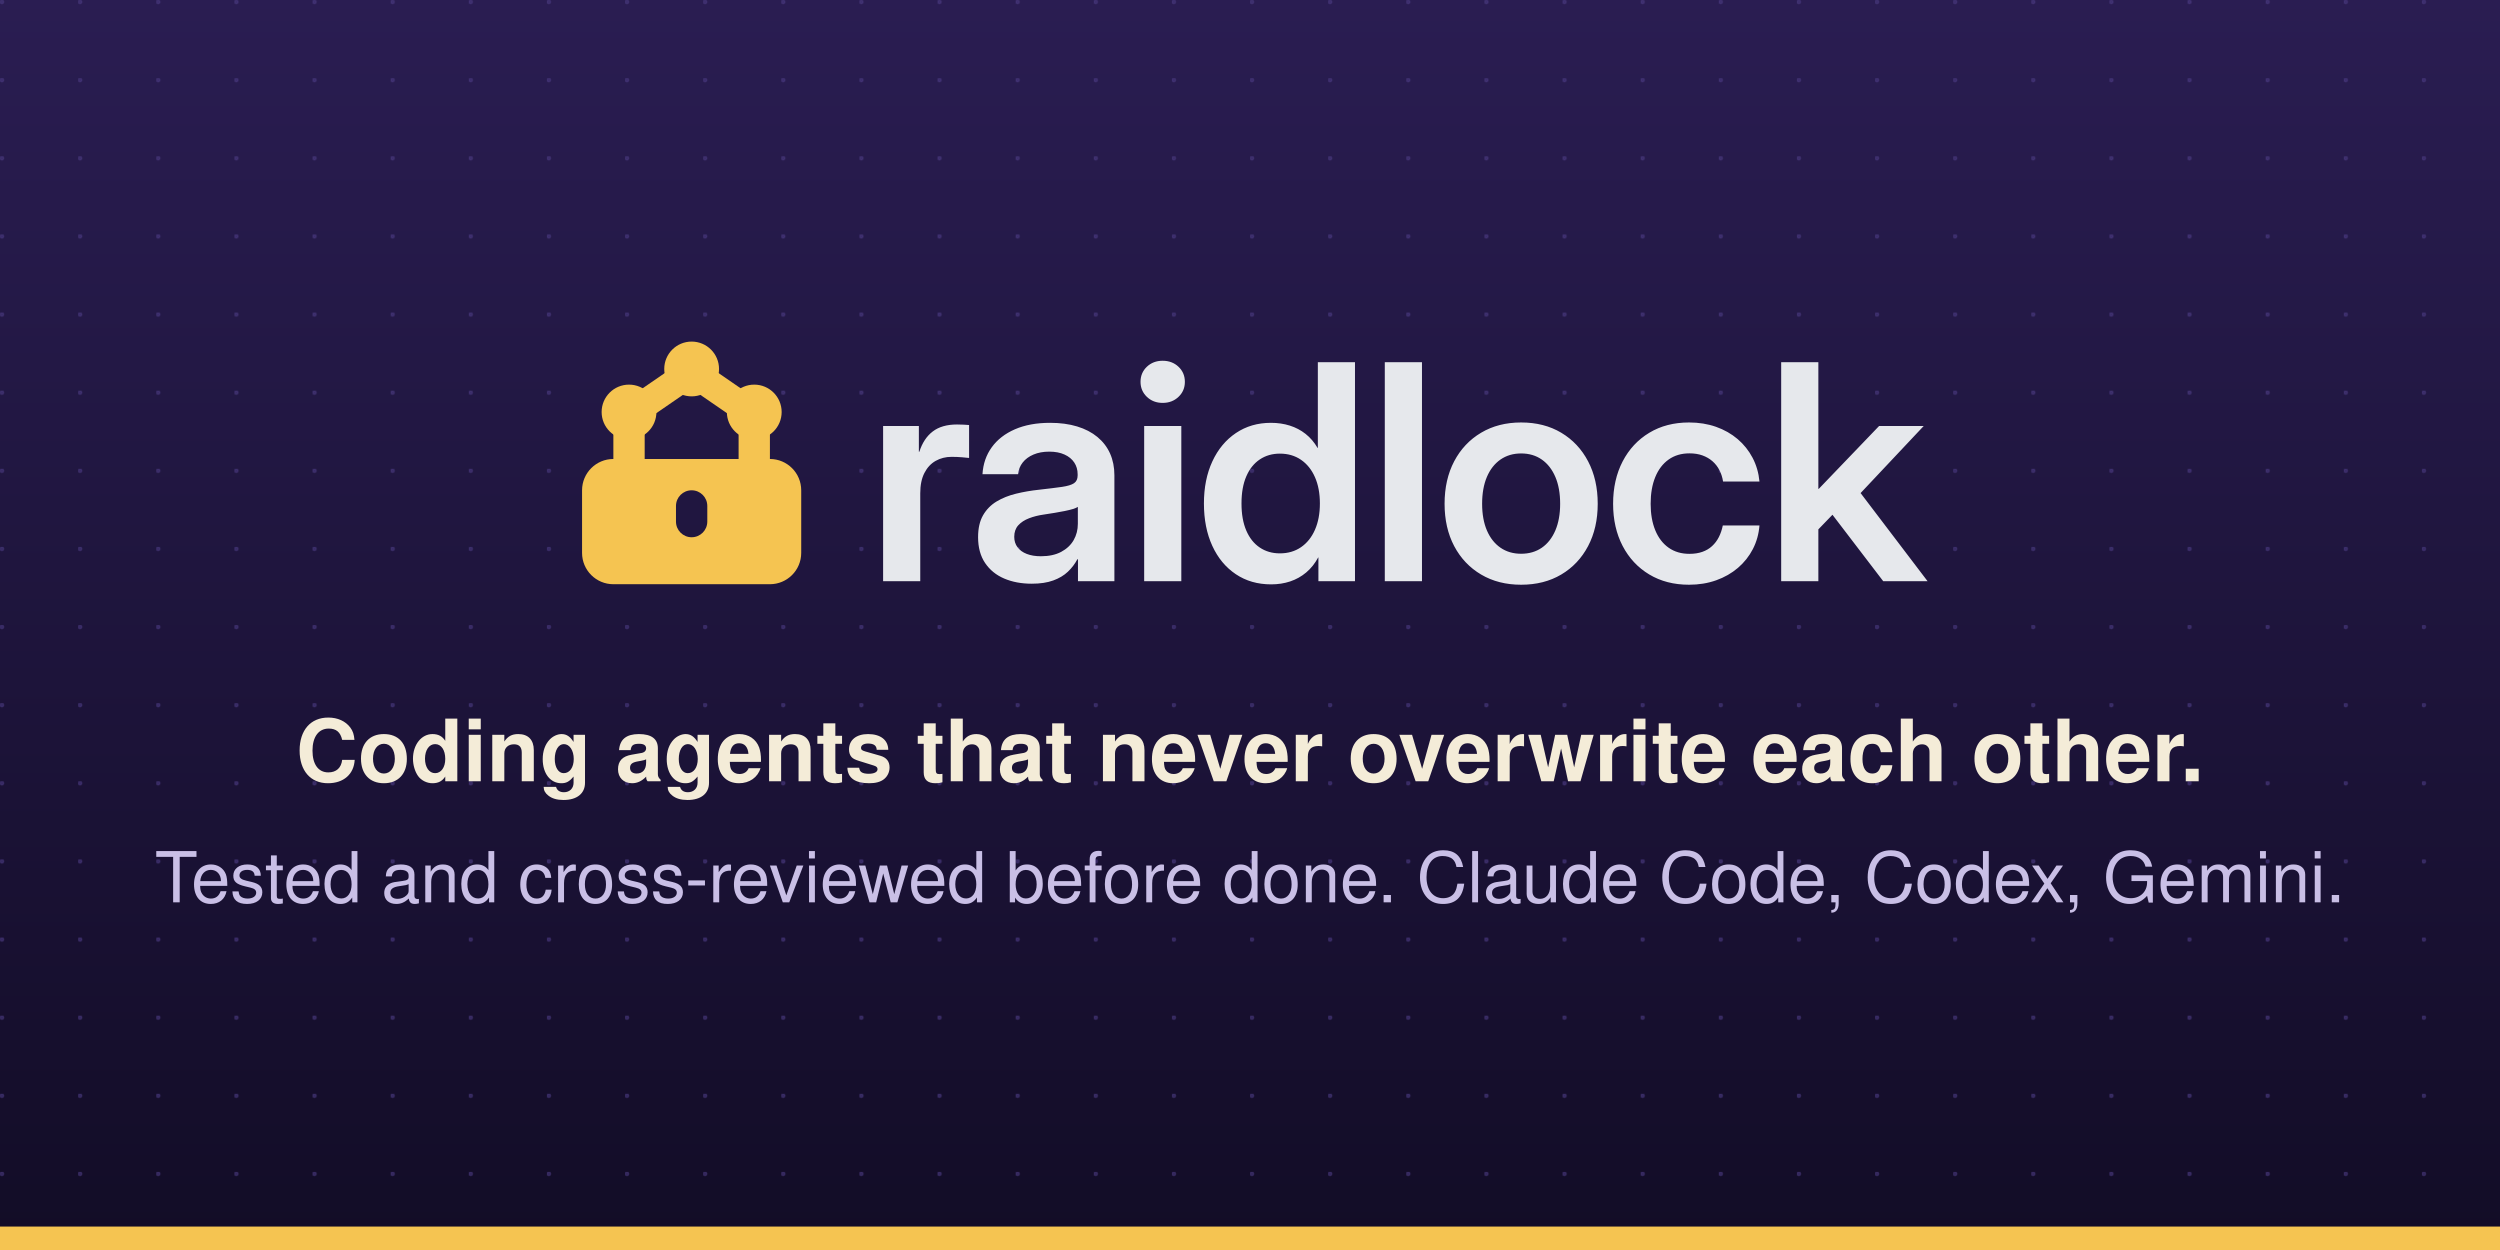
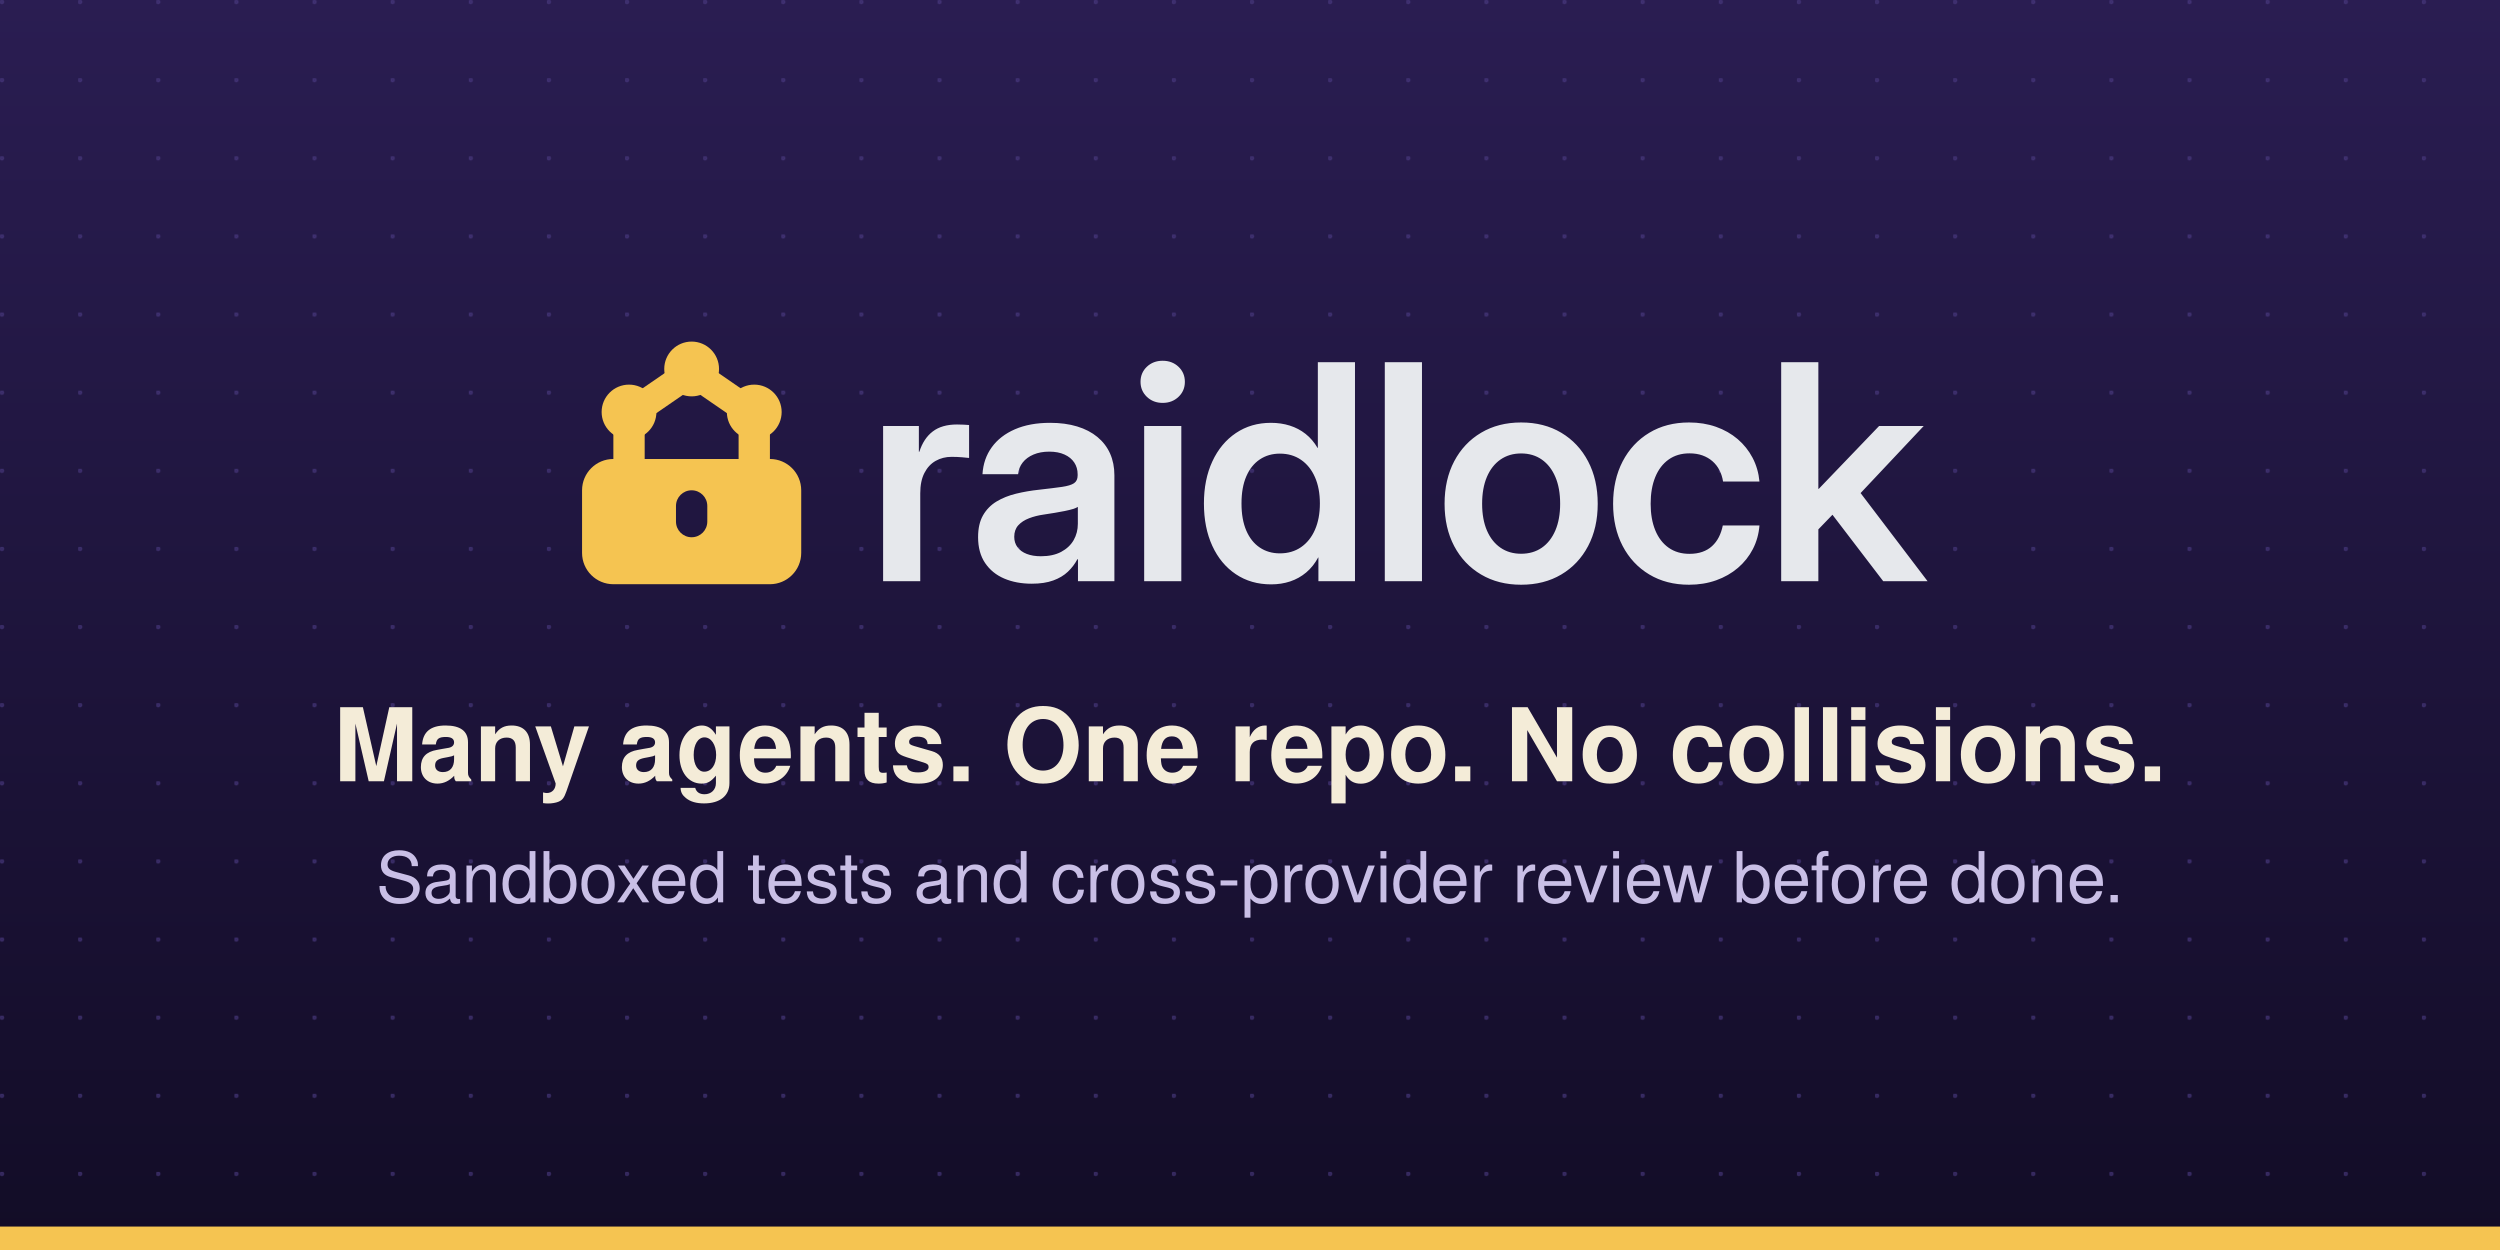
- <svg xmlns="http://www.w3.org/2000/svg" viewBox="0 0 1280 640" width="1280" height="640" role="img" aria-label="raidlock: coding agents that never overwrite each other; tested and cross-reviewed before done">
+ <svg xmlns="http://www.w3.org/2000/svg" viewBox="0 0 1280 640" width="1280" height="640" role="img" aria-label="raidlock: Many agents. One repo. No collisions. Tested and cross-reviewed before done.">
  <defs>
    <linearGradient id="bg" x1="0" y1="0" x2="0" y2="1">
      <stop offset="0" stop-color="#2a1d52" />
      <stop offset="1" stop-color="#120c26" />
    </linearGradient>
    <pattern id="dots" width="40" height="40" patternUnits="userSpaceOnUse">
      <circle cx="1" cy="1" r="1.2" fill="#4a3a80" />
    </pattern>
  </defs>
  <rect width="1280" height="640" fill="url(#bg)" />
  <rect width="1280" height="640" fill="url(#dots)" opacity=".6" />
  <svg x="290" y="170" width="700" height="130" viewBox="0 0 454.15 83.20">
    <g fill="#f5c451" transform="scale(1.3)">
      <circle cx="16" cy="20" r="7" />
      <circle cx="32" cy="9" r="7" />
      <circle cx="48" cy="20" r="7" />
      <path d="M12 20h8v16h-8zM44 20h8v16h-8z" />
      <path d="M14.3 17.5l15.4-10.6 4.6 5.6-15.4 10.6zM49.7 17.5l-15.4-10.6-4.6 5.6 15.4 10.6z" />
      <path fill-rule="evenodd" d="M12 32h40a8 8 0 0 1 8 8v16a8 8 0 0 1-8 8H12a8 8 0 0 1-8-8V40a8 8 0 0 1 8-8zM32 40a4 4 0 0 0-4 4v4a4 4 0 0 0 8 0v-4a4 4 0 0 0-4-4z" />
    </g>
    <path fill="#e6e8ec" transform="translate(99.75 82.20)" d="M5.45 0V-51.56H17.33V-43H17.49Q18.91 -47.44 21.95 -49.75Q24.99 -52.06 30 -52.06Q31.23 -52.06 32.25 -52Q33.27 -51.94 34.01 -51.88V-40.94Q33.33 -41.03 31.67 -41.17Q30.02 -41.31 28.19 -41.31Q25.29 -41.31 22.92 -39.98Q20.55 -38.64 19.17 -35.95Q17.79 -33.27 17.79 -29.21V0Z M54.83 0.83Q49.68 0.83 45.66 -0.89Q41.65 -2.61 39.32 -6.06Q37 -9.51 37 -14.63Q37 -19.04 38.65 -21.9Q40.31 -24.77 43.14 -26.48Q45.98 -28.19 49.64 -29.08Q53.3 -29.97 57.26 -30.39Q62.05 -30.93 64.86 -31.33Q67.66 -31.74 68.87 -32.55Q70.07 -33.37 70.07 -35.13V-35.51Q70.07 -37.73 68.95 -39.42Q67.83 -41.11 65.72 -42.07Q63.61 -43.04 60.65 -43.04Q57.68 -43.04 55.42 -42.08Q53.15 -41.12 51.82 -39.43Q50.49 -37.74 50.3 -35.54H38.46Q38.77 -40.68 41.55 -44.5Q44.32 -48.33 49.25 -50.47Q54.18 -52.61 60.93 -52.61Q65.95 -52.61 69.92 -51.4Q73.89 -50.19 76.65 -47.9Q79.41 -45.62 80.85 -42.4Q82.28 -39.18 82.28 -35.16V0H70.18V-7.29H69.98Q68.77 -4.99 66.83 -3.15Q64.88 -1.3 61.95 -0.24Q59.02 0.83 54.83 0.83ZM57.86 -8.29Q61.87 -8.29 64.61 -9.75Q67.35 -11.22 68.75 -13.65Q70.14 -16.09 70.14 -19.07V-24.68Q69.57 -24.31 68.45 -23.97Q67.33 -23.63 65.79 -23.32Q64.26 -23 62.46 -22.71Q60.67 -22.41 58.77 -22.13Q56.14 -21.76 53.92 -20.9Q51.7 -20.05 50.35 -18.57Q49.01 -17.09 49.01 -14.74Q49.01 -12.74 50.1 -11.28Q51.19 -9.83 53.18 -9.06Q55.17 -8.29 57.86 -8.29Z M92.17 0V-51.56H104.51V0ZM98.32 -59.23Q95.17 -59.23 93.06 -61.25Q90.96 -63.27 90.96 -66.24Q90.96 -69.22 93.06 -71.23Q95.17 -73.23 98.3 -73.23Q101.47 -73.23 103.58 -71.23Q105.69 -69.23 105.69 -66.22Q105.69 -63.25 103.58 -61.24Q101.47 -59.23 98.32 -59.23Z M134.35 1.05Q127.64 1.05 122.61 -2.33Q117.57 -5.71 114.8 -11.75Q112.02 -17.8 112.02 -25.82Q112.02 -33.76 114.82 -39.8Q117.62 -45.84 122.65 -49.22Q127.68 -52.61 134.28 -52.61Q137.65 -52.61 140.55 -51.69Q143.45 -50.78 145.79 -48.93Q148.13 -47.09 149.78 -44.26H149.86V-72.75H162.2V0H150.05V-7.88H149.97Q148.36 -4.89 145.99 -2.9Q143.62 -0.91 140.68 0.07Q137.74 1.05 134.35 1.05ZM137.25 -9.25Q141.28 -9.25 144.27 -11.3Q147.26 -13.35 148.9 -17.08Q150.54 -20.81 150.54 -25.82Q150.54 -30.85 148.9 -34.56Q147.26 -38.28 144.27 -40.33Q141.28 -42.38 137.25 -42.38Q133.46 -42.38 130.58 -40.45Q127.7 -38.53 126.1 -34.84Q124.5 -31.16 124.5 -25.82Q124.5 -20.5 126.1 -16.8Q127.7 -13.1 130.58 -11.18Q133.46 -9.25 137.25 -9.25Z M184.45 -72.75V0H172.1V-72.75Z M217.39 1.17Q209.82 1.17 204.09 -2.22Q198.35 -5.61 195.15 -11.66Q191.96 -17.72 191.96 -25.72Q191.96 -33.75 195.15 -39.83Q198.35 -45.91 204.09 -49.32Q209.82 -52.73 217.39 -52.73Q225.01 -52.73 230.72 -49.32Q236.44 -45.91 239.63 -39.83Q242.83 -33.75 242.83 -25.72Q242.83 -17.72 239.63 -11.66Q236.44 -5.61 230.72 -2.22Q225.01 1.17 217.39 1.17ZM217.39 -9.12Q221.36 -9.12 224.27 -11.13Q227.17 -13.14 228.76 -16.87Q230.35 -20.61 230.35 -25.72Q230.35 -30.91 228.76 -34.63Q227.17 -38.36 224.27 -40.4Q221.36 -42.44 217.39 -42.44Q213.47 -42.44 210.54 -40.42Q207.62 -38.39 206.02 -34.65Q204.43 -30.91 204.43 -25.72Q204.43 -20.58 206.02 -16.86Q207.62 -13.14 210.53 -11.13Q213.44 -9.12 217.39 -9.12Z M273.16 1.17Q265.63 1.17 259.95 -2.24Q254.26 -5.66 251.1 -11.72Q247.94 -17.79 247.94 -25.72Q247.94 -33.68 251.1 -39.78Q254.26 -45.87 259.95 -49.3Q265.63 -52.73 273.16 -52.73Q278.02 -52.73 282.12 -51.29Q286.22 -49.84 289.31 -47.21Q292.39 -44.58 294.27 -41Q296.15 -37.42 296.56 -33.11H284.47Q284.14 -35.2 283.25 -36.91Q282.36 -38.62 280.94 -39.86Q279.52 -41.1 277.61 -41.79Q275.71 -42.47 273.3 -42.47Q269.28 -42.47 266.39 -40.42Q263.49 -38.36 261.95 -34.6Q260.41 -30.84 260.41 -25.72Q260.41 -20.65 261.95 -16.91Q263.49 -13.17 266.38 -11.13Q269.27 -9.09 273.3 -9.09Q275.71 -9.09 277.58 -9.75Q279.46 -10.41 280.81 -11.66Q282.17 -12.9 283.06 -14.64Q283.95 -16.39 284.38 -18.52H296.56Q296.22 -14.27 294.37 -10.68Q292.52 -7.1 289.41 -4.43Q286.3 -1.77 282.17 -0.3Q278.04 1.17 273.16 1.17Z M315.03 -16.09V-30.67H316.25L336.3 -51.56H351.12L327.19 -26.13H324.72ZM303.77 0V-72.75H316.12V0ZM337.67 0 319.8 -23.39 328.08 -32 352.4 0Z" />
  </svg>
-   <text x="640" y="400" text-anchor="middle" font-family="Helvetica Neue, Helvetica, Arial, sans-serif" font-size="44" font-weight="600" fill="#f4ecd8">Coding agents that never overwrite each other.</text>
-   <text x="640" y="462" text-anchor="middle" font-family="Helvetica Neue, Helvetica, Arial, sans-serif" font-size="36" fill="#c9bfe6">Tested and cross-reviewed before done. Claude Code, Codex, Gemini.</text>
+   <text x="640" y="400" text-anchor="middle" font-family="Helvetica Neue, Helvetica, Arial, sans-serif" font-size="52" font-weight="700" fill="#f4ecd8">Many agents. One repo. No collisions.</text>
+   <text x="640" y="462" text-anchor="middle" font-family="Helvetica Neue, Helvetica, Arial, sans-serif" font-size="36" fill="#c9bfe6">Sandboxed tests and cross-provider review before done.</text>
  <rect y="628" width="1280" height="12" fill="#f5c451" />
</svg>
